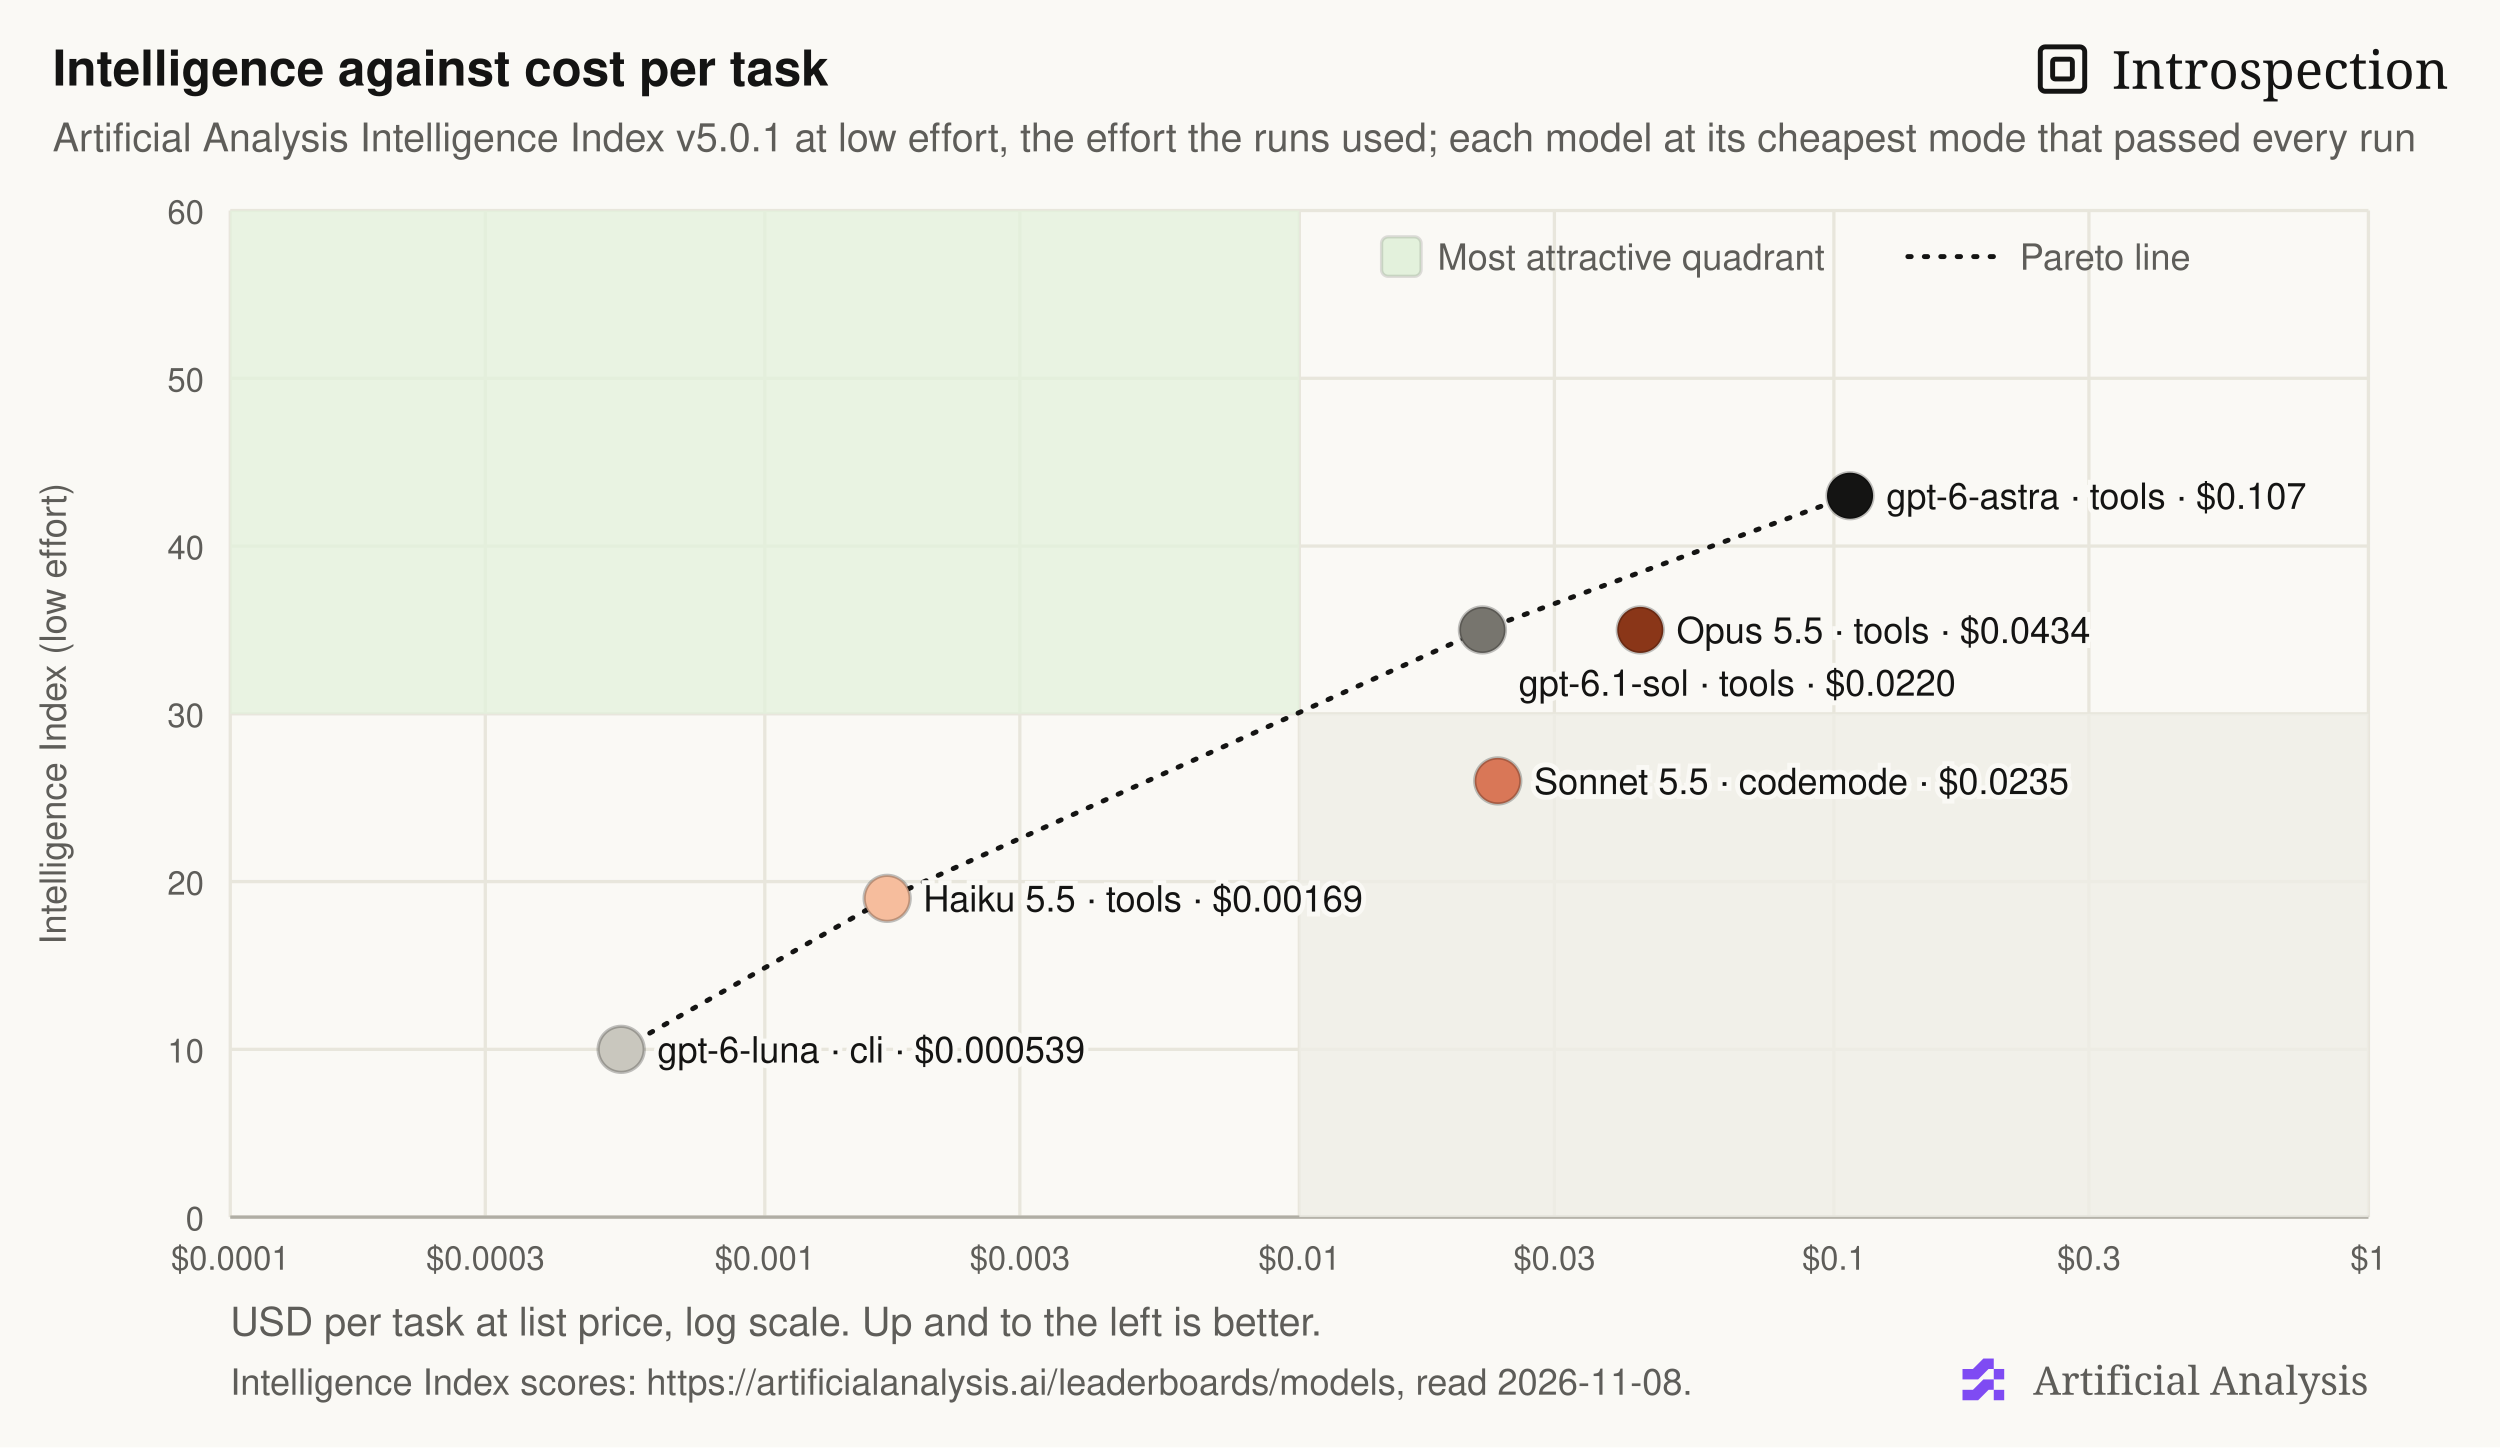
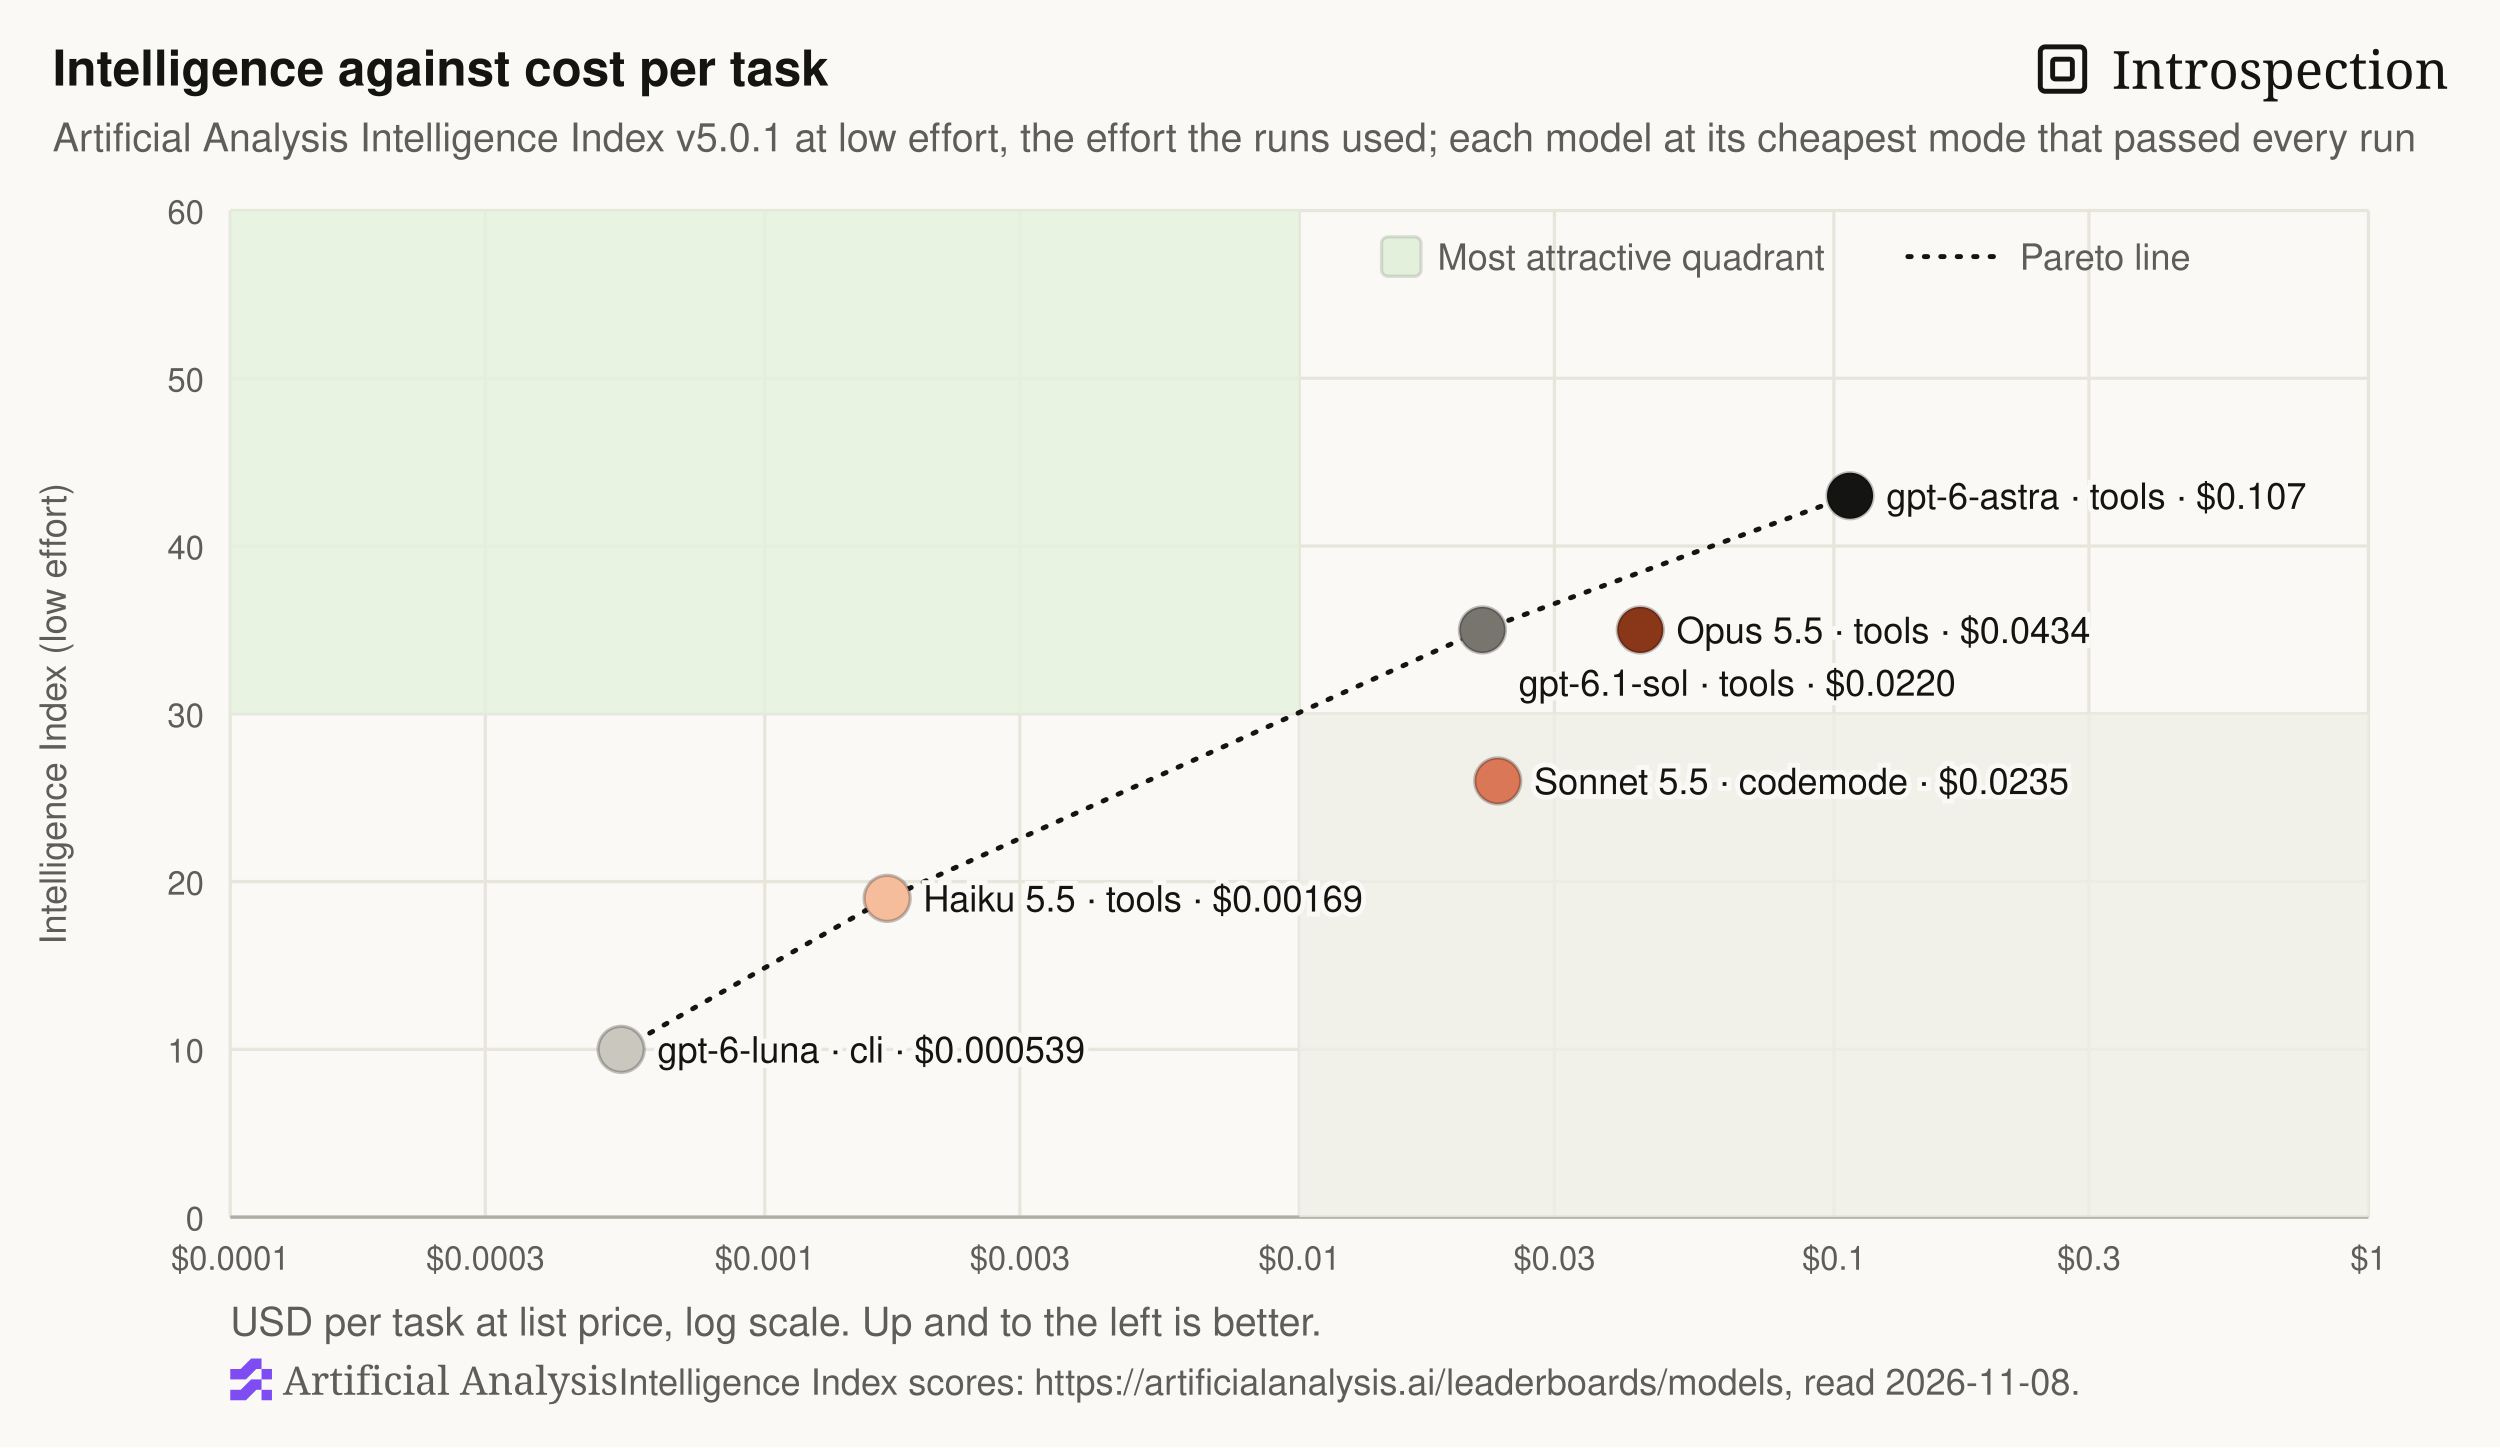
<svg xmlns="http://www.w3.org/2000/svg" width="760" height="440" viewBox="0 0 760 440" font-family="-apple-system, Segoe UI, Helvetica, Arial, sans-serif">
  <rect width="760" height="440" fill="#faf9f5" />
  <text x="16" y="26" font-size="15" font-weight="600" fill="#141413">Intelligence against cost per task</text>
  <g transform="translate(618 12) scale(0.75)" fill="none" stroke="#141413" stroke-width="2" stroke-linecap="round" stroke-linejoin="round">
    <rect x="3" y="3" width="18" height="18" rx="2" />
    <rect x="8" y="8" width="8" height="8" rx="1" />
  </g>
  <text x="642" y="27" font-size="16" font-family="Georgia, serif" fill="#141413">Introspection</text>
  <text x="16" y="46" font-size="12" fill="#5e5d59">Artificial Analysis Intelligence Index v5.0.1 at low effort, the effort the runs used; each model at its cheapest mode that passed every run</text>
  <line x1="70" y1="370" x2="720" y2="370" stroke="#e8e6dc" />
  <text x="62" y="374" font-size="10" text-anchor="end" fill="#5e5d59">0</text>
  <line x1="70" y1="319" x2="720" y2="319" stroke="#e8e6dc" />
  <text x="62" y="323" font-size="10" text-anchor="end" fill="#5e5d59">10</text>
  <line x1="70" y1="268" x2="720" y2="268" stroke="#e8e6dc" />
  <text x="62" y="272" font-size="10" text-anchor="end" fill="#5e5d59">20</text>
  <line x1="70" y1="217" x2="720" y2="217" stroke="#e8e6dc" />
  <text x="62" y="221" font-size="10" text-anchor="end" fill="#5e5d59">30</text>
  <line x1="70" y1="166" x2="720" y2="166" stroke="#e8e6dc" />
  <text x="62" y="170" font-size="10" text-anchor="end" fill="#5e5d59">40</text>
  <line x1="70" y1="115" x2="720" y2="115" stroke="#e8e6dc" />
  <text x="62" y="119" font-size="10" text-anchor="end" fill="#5e5d59">50</text>
  <line x1="70" y1="64" x2="720" y2="64" stroke="#e8e6dc" />
  <text x="62" y="68" font-size="10" text-anchor="end" fill="#5e5d59">60</text>
  <line x1="70" y1="64" x2="70" y2="370" stroke="#e8e6dc" />
  <text x="70" y="386" font-size="10" text-anchor="middle" fill="#5e5d59">$0.0001</text>
  <line x1="147.532" y1="64" x2="147.532" y2="370" stroke="#e8e6dc" />
  <text x="147.532" y="386" font-size="10" text-anchor="middle" fill="#5e5d59">$0.0003</text>
  <line x1="232.5" y1="64" x2="232.5" y2="370" stroke="#e8e6dc" />
  <text x="232.5" y="386" font-size="10" text-anchor="middle" fill="#5e5d59">$0.001</text>
  <line x1="310.032" y1="64" x2="310.032" y2="370" stroke="#e8e6dc" />
  <text x="310.032" y="386" font-size="10" text-anchor="middle" fill="#5e5d59">$0.003</text>
  <line x1="395" y1="64" x2="395" y2="370" stroke="#e8e6dc" />
  <text x="395" y="386" font-size="10" text-anchor="middle" fill="#5e5d59">$0.01</text>
  <line x1="472.532" y1="64" x2="472.532" y2="370" stroke="#e8e6dc" />
  <text x="472.532" y="386" font-size="10" text-anchor="middle" fill="#5e5d59">$0.03</text>
  <line x1="557.5" y1="64" x2="557.5" y2="370" stroke="#e8e6dc" />
  <text x="557.5" y="386" font-size="10" text-anchor="middle" fill="#5e5d59">$0.1</text>
  <line x1="635.032" y1="64" x2="635.032" y2="370" stroke="#e8e6dc" />
  <text x="635.032" y="386" font-size="10" text-anchor="middle" fill="#5e5d59">$0.3</text>
  <line x1="720" y1="64" x2="720" y2="370" stroke="#e8e6dc" />
  <text x="720" y="386" font-size="10" text-anchor="middle" fill="#5e5d59">$1</text>
  <line x1="70" y1="370" x2="720" y2="370" stroke="#b0aea5" />
  <rect x="70" y="64" width="325" height="153" fill="#e3f1dc" opacity="0.75" />
  <rect x="395" y="217" width="325" height="153" fill="#efede6" opacity="0.8" />
  <polyline points="188.836,319 269.697,273.1 450.656,191.5 562.413,150.7" fill="none" stroke="#141413" stroke-width="1.5" stroke-dasharray="1 4" stroke-linecap="round" />
  <rect x="420" y="72" width="12" height="12" rx="2" fill="#e3f1dc" stroke="#0000001f" />
  <text x="437" y="82" font-size="11" fill="#5e5d59">Most attractive quadrant</text>
  <line x1="580" y1="78" x2="608" y2="78" stroke="#141413" stroke-width="1.5" stroke-dasharray="1 4" stroke-linecap="round" />
  <text x="614" y="82" font-size="11" fill="#5e5d59">Pareto line</text>
  <circle cx="269.697" cy="273.1" r="7" fill="#f6bd9d" stroke="#0000003d" />
  <circle cx="455.324" cy="237.4" r="7" fill="#d97757" stroke="#0000003d" />
  <circle cx="498.648" cy="191.5" r="7" fill="#8a3618" stroke="#0000003d" />
  <circle cx="188.836" cy="319" r="7" fill="#c9c7be" stroke="#0000003d" />
  <circle cx="450.656" cy="191.5" r="7" fill="#77756e" stroke="#0000003d" />
  <circle cx="562.413" cy="150.7" r="7" fill="#141413" stroke="#0000003d" />
  <text x="280.697" y="277.1" font-size="11" stroke="#faf9f5" stroke-width="3" paint-order="stroke" fill="#141413">Haiku 5.5 · tools · $0.00169</text>
  <text x="466.324" y="241.4" font-size="11" stroke="#faf9f5" stroke-width="3" paint-order="stroke" fill="#141413">Sonnet 5.5 · codemode · $0.0235</text>
  <text x="509.648" y="195.5" font-size="11" stroke="#faf9f5" stroke-width="3" paint-order="stroke" fill="#141413">Opus 5.5 · tools · $0.0434</text>
  <text x="199.836" y="323" font-size="11" stroke="#faf9f5" stroke-width="3" paint-order="stroke" fill="#141413">gpt-6-luna · cli · $0.000539</text>
  <text x="461.656" y="211.5" font-size="11" stroke="#faf9f5" stroke-width="3" paint-order="stroke" fill="#141413">gpt-6.1-sol · tools · $0.0220</text>
  <text x="573.413" y="154.7" font-size="11" stroke="#faf9f5" stroke-width="3" paint-order="stroke" fill="#141413">gpt-6-astra · tools · $0.107</text>
  <text x="70" y="406" font-size="12" fill="#5e5d59">USD per task at list price, log scale. Up and to the left is better.</text>
-   <text x="70" y="424" font-size="11" fill="#5e5d59">Intelligence Index scores: https://artificialanalysis.ai/leaderboards/models, read 2026-11-08.</text>
-   <g transform="translate(596.6 413) scale(0.24)">
+   <g transform="translate(70 413) scale(0.24)">
    <path d="M46.219 52.82H52.819V39.61H46.219H39.609V52.82H46.219Z" fill="#7F4BF3" />
    <path d="M26.41 0L13.2 13.2H0V26.41H19.81L33.01 13.2H39.61V0H26.41Z" fill="#7F4BF3" />
    <path d="M26.41 26.41L13.2 39.61H0V52.82H19.81L33.01 39.61H39.61V26.41H26.41Z" fill="#7F4BF3" />
    <path d="M52.819 26.41V13.2H46.219H39.609V26.41H46.219H52.819Z" fill="#7F4BF3" />
  </g>
-   <text x="720" y="424" font-size="12" font-family="Georgia, serif" text-anchor="end" fill="#5e5d59">Artificial Analysis</text>
+   <text x="86" y="424" font-size="12" font-family="Georgia, serif" fill="#5e5d59">Artificial Analysis</text>
+   <text x="187.95" y="424" font-size="11" fill="#5e5d59">Intelligence Index scores: https://artificialanalysis.ai/leaderboards/models, read 2026-11-08.</text>
  <text transform="translate(20 217) rotate(-90)" font-size="11" text-anchor="middle" fill="#5e5d59">Intelligence Index (low effort)</text>
</svg>
